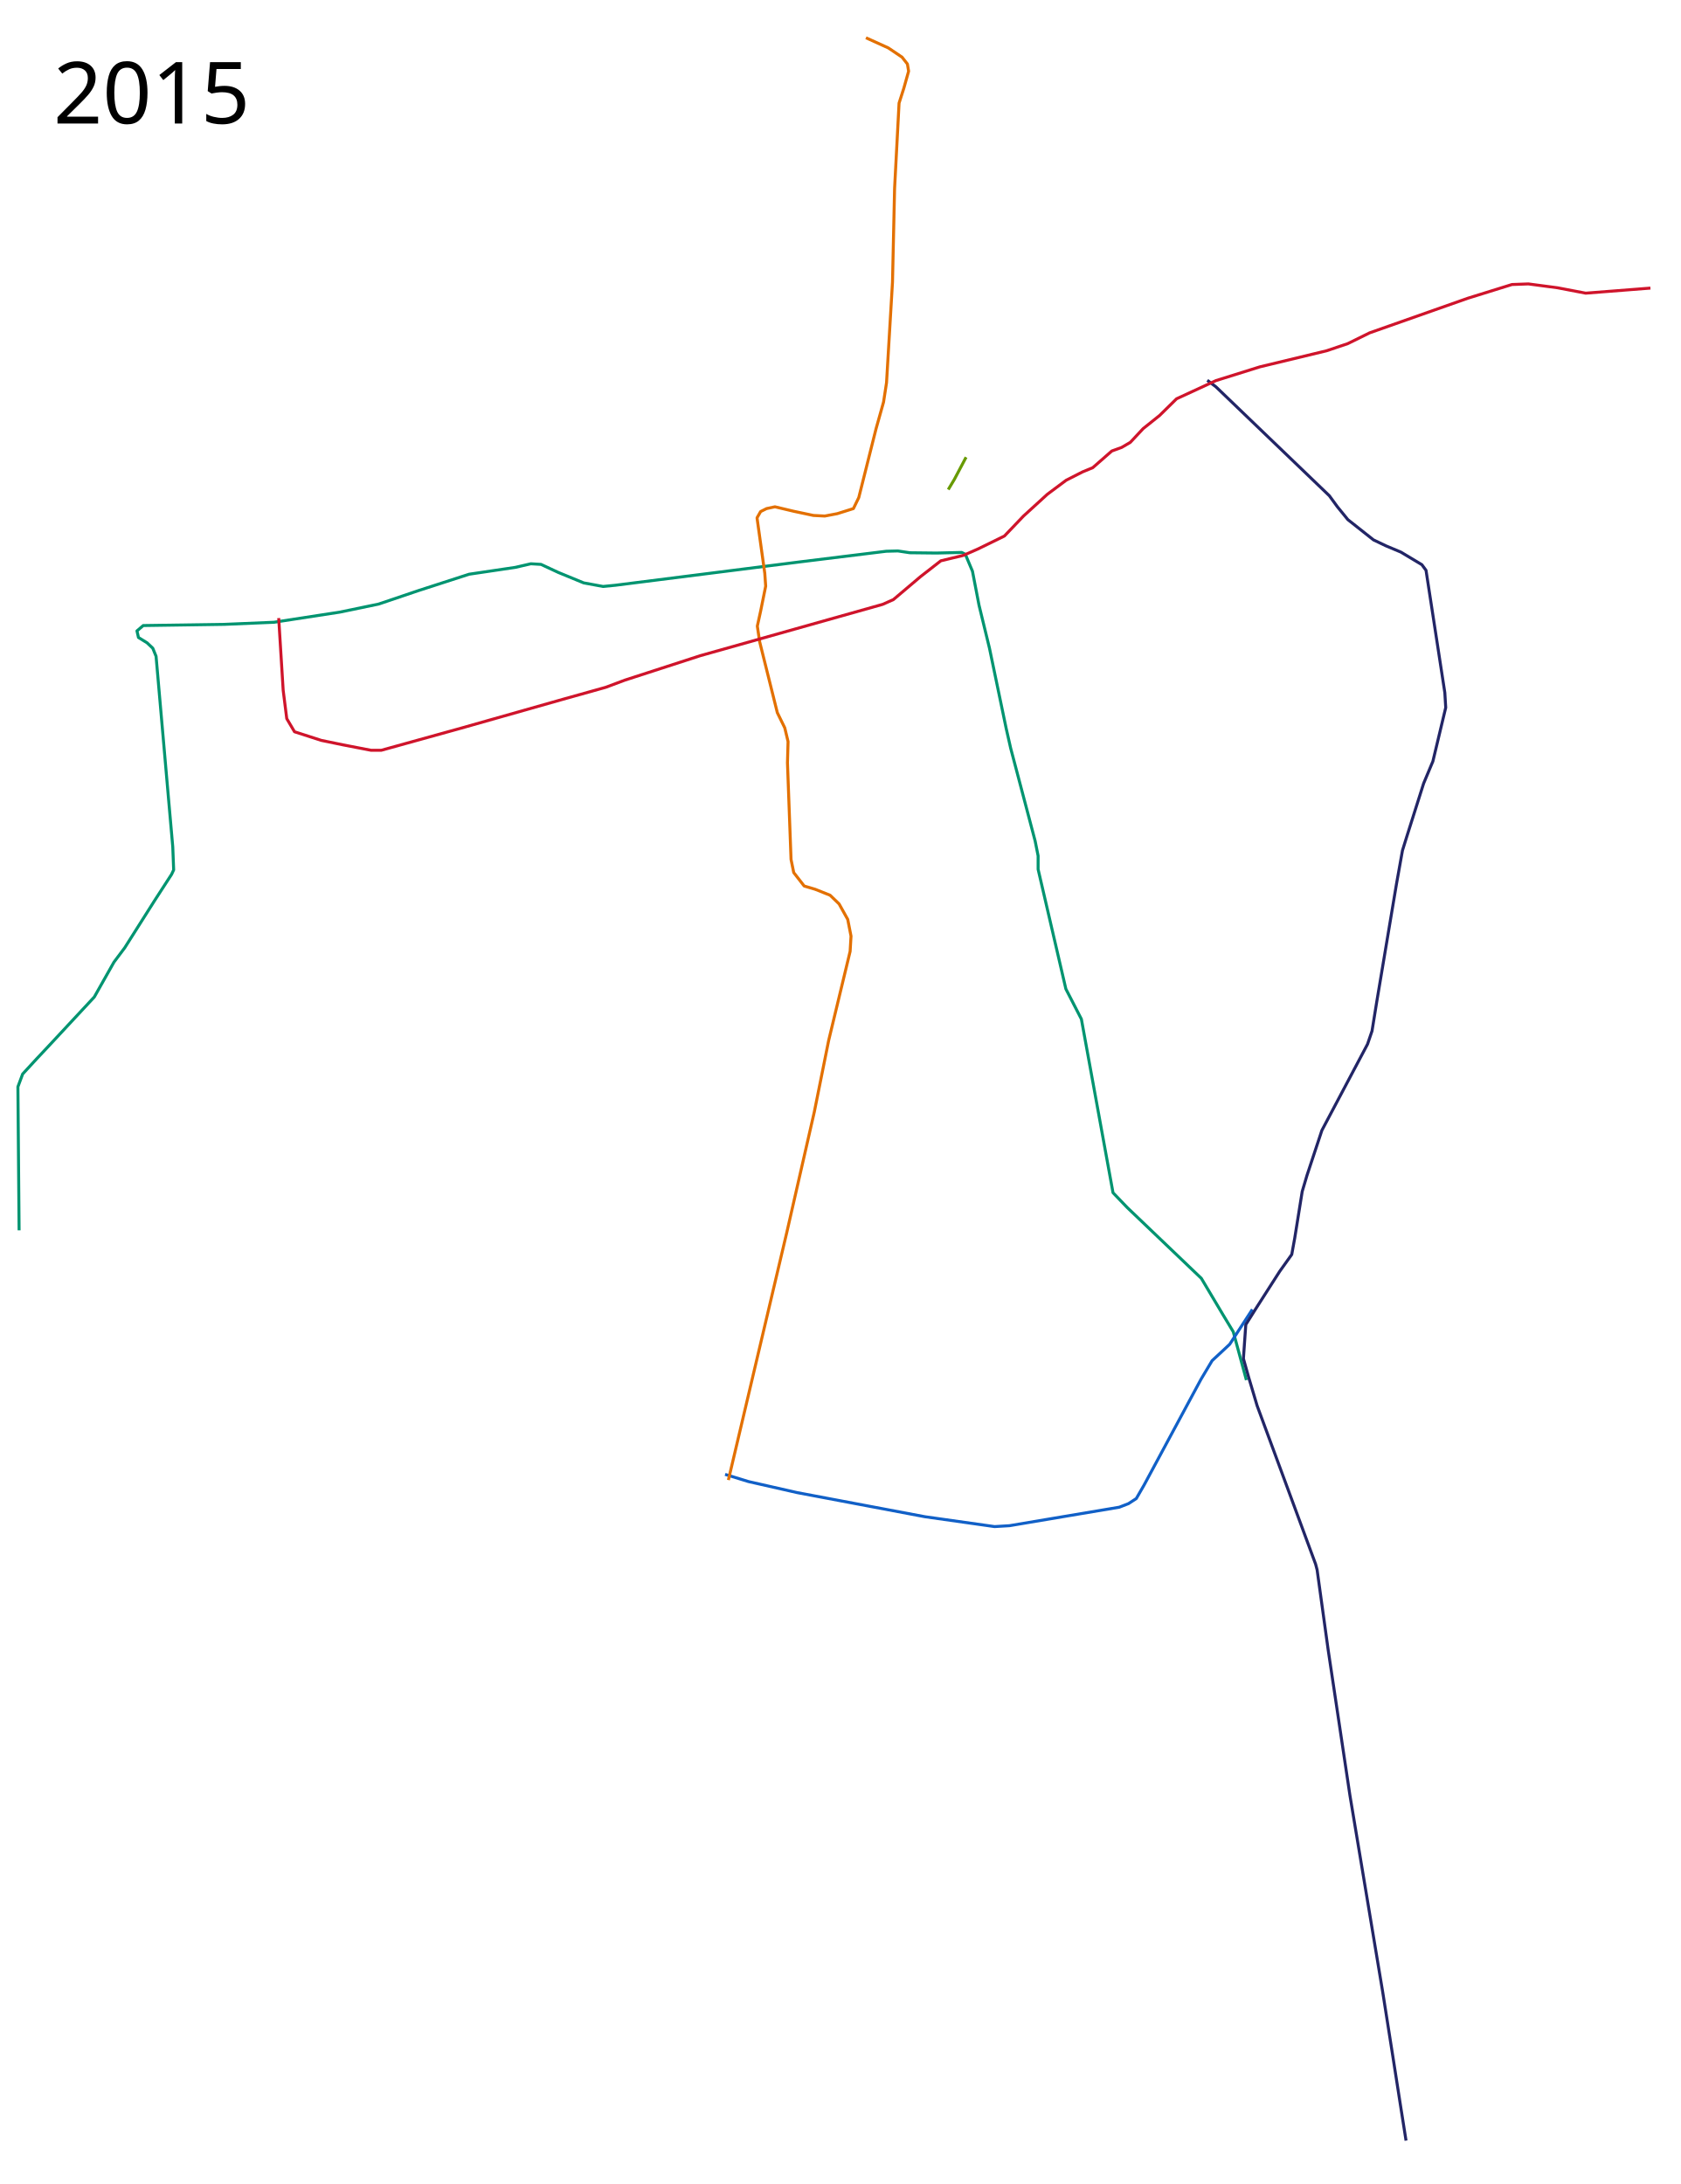
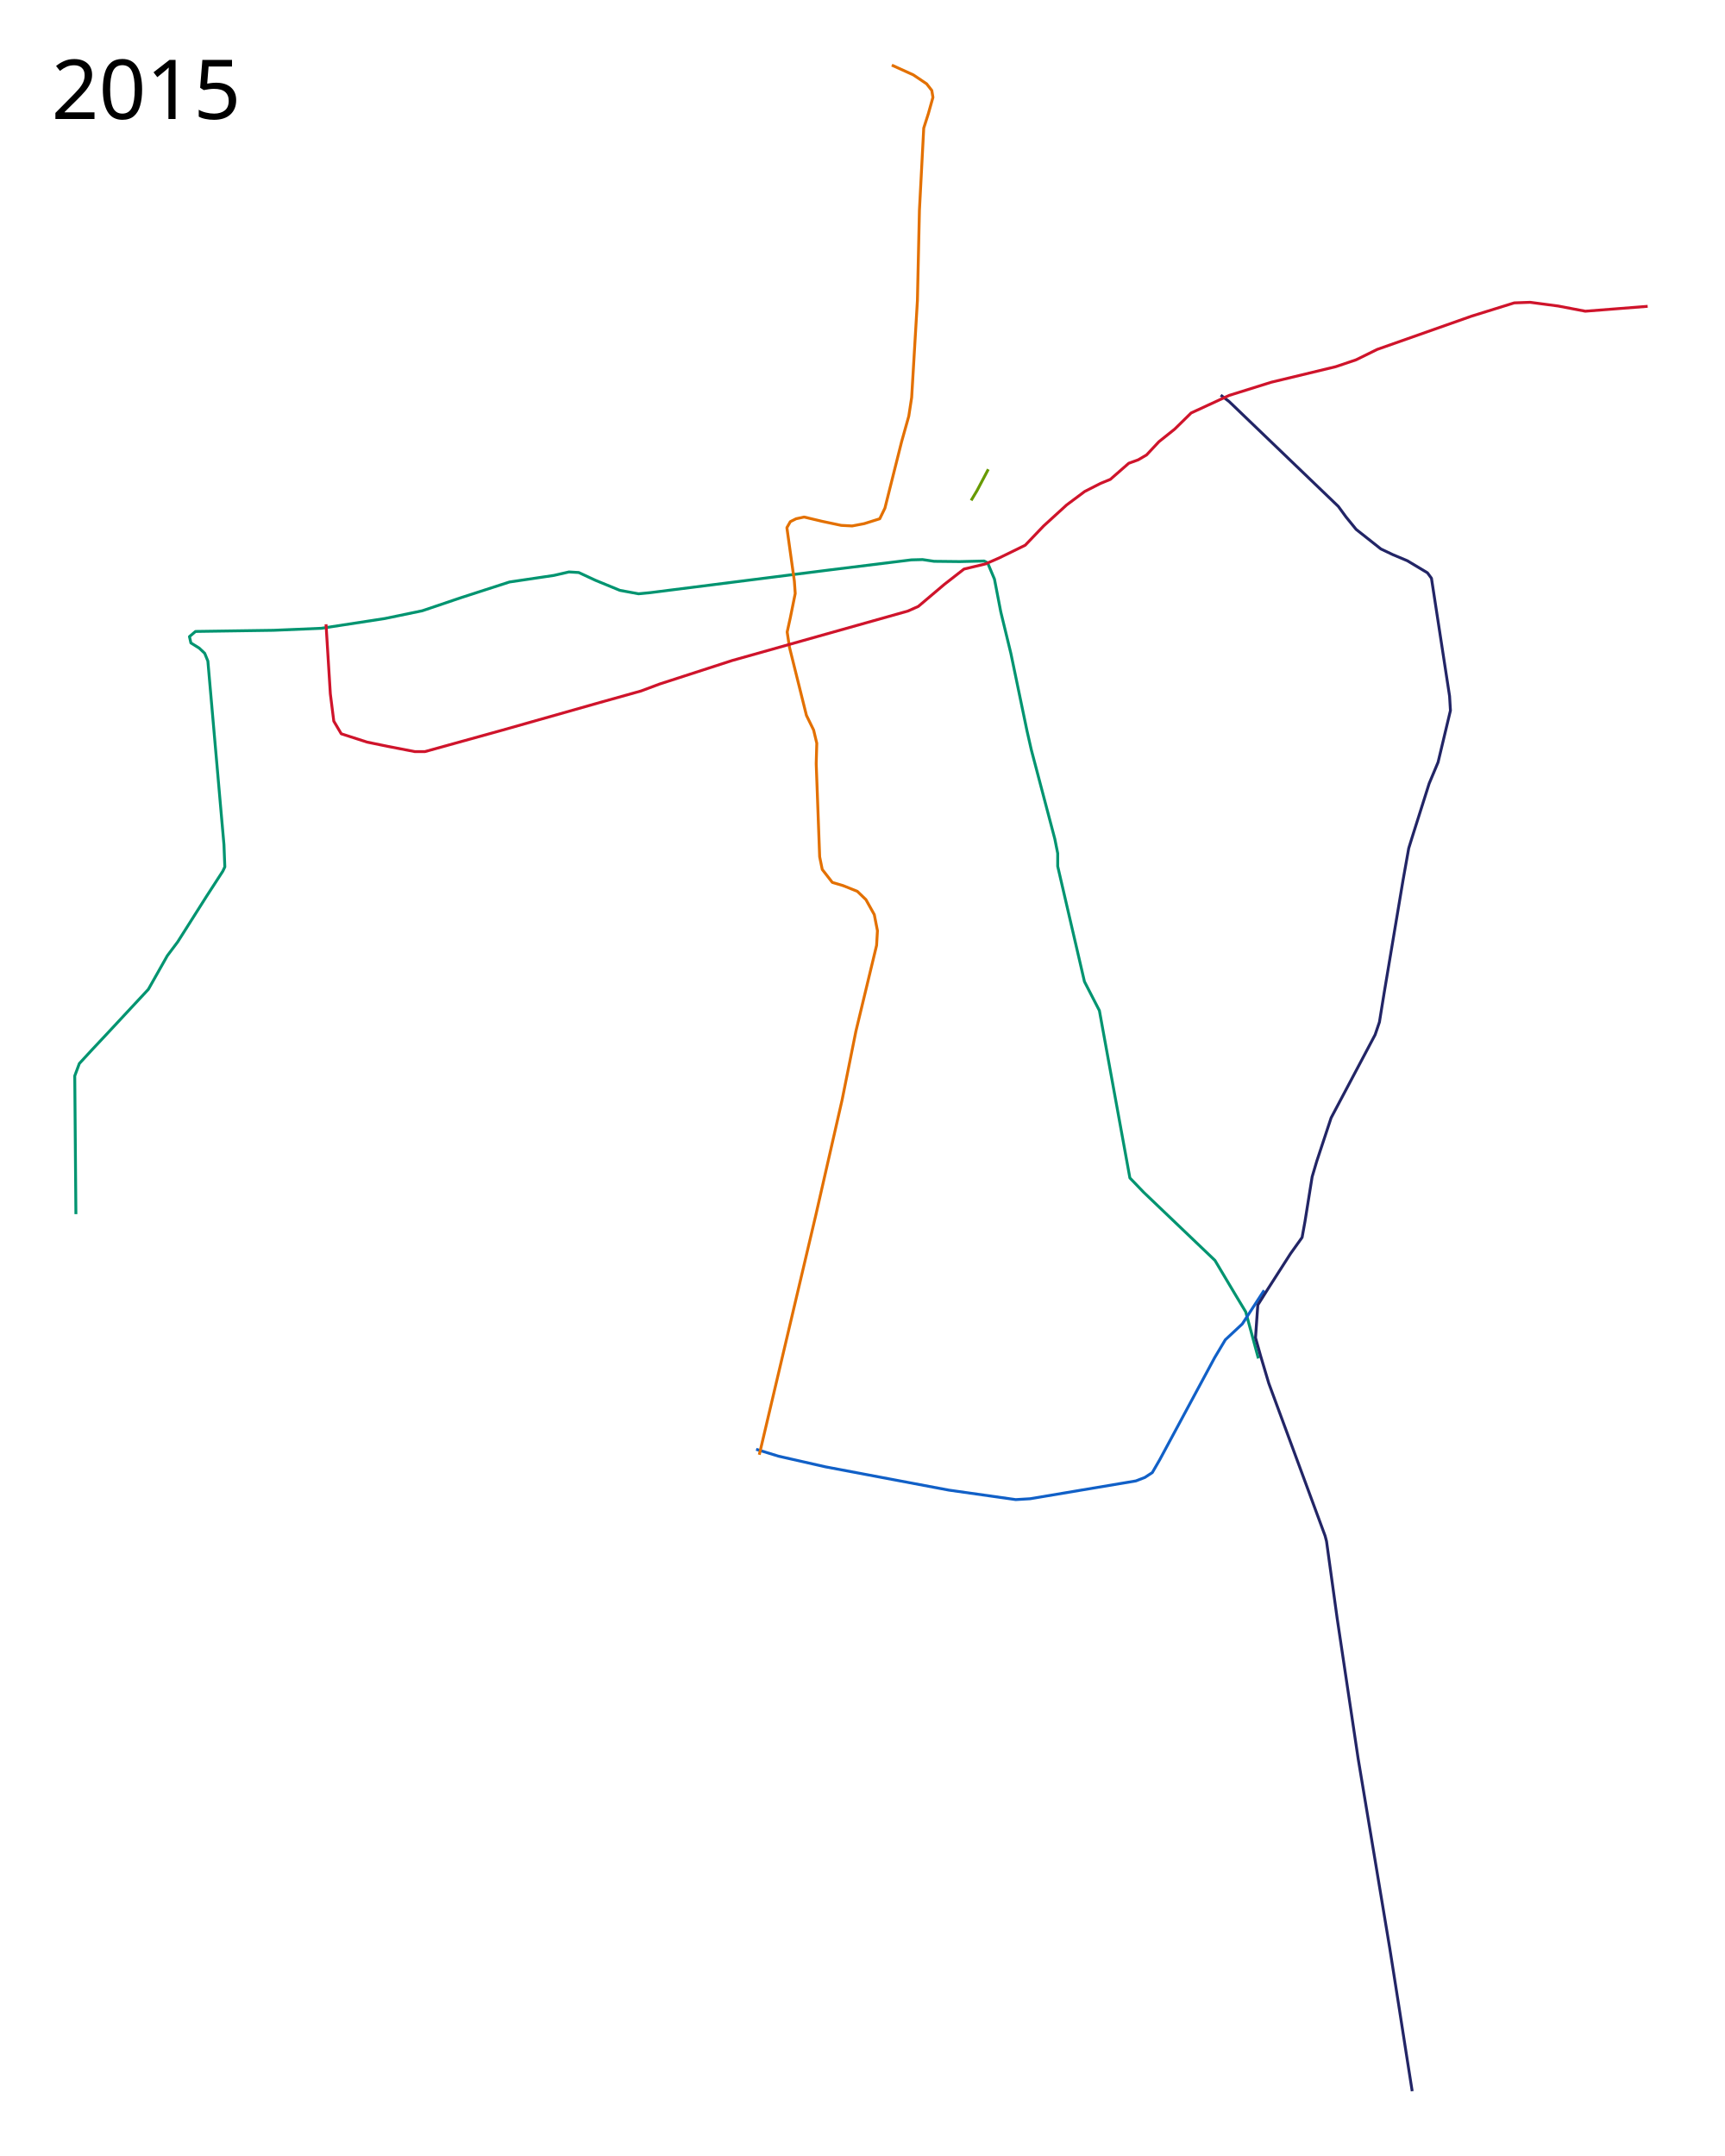
- <svg xmlns="http://www.w3.org/2000/svg" width="2816" height="3660">
+ <svg xmlns="http://www.w3.org/2000/svg" width="3000" height="3750" viewBox="-100, -50, 3000, 3750">
  <path d="M2088.5 2312.8l-22-81-17.5-29-36-60.5-124-118.5-24-25-53-291-26-50.5-46.5-200.5v-22.5l-5-25-41-155.5-7.5-33-28-134.5-17.5-72-11-57-12-28.5-6-3-42.5 1-44.5-.5-20-3-19.5.5-142 17.5-312 39.5-20.5 2-32.5-6-42.5-17.5-29-13.5-17-1-26 6-77.5 11.5-85 27.5-66.5 22.5-65 13.5-110.5 17-83 3.5-136 2-10.5 9 2.5 11 14.5 9 9.5 9 5.5 13.5 21 240 7 79.5 1.5 38.5-3.5 7.5-28.5 44-50 79-18 24-33 58.5-73.5 79-23 24.5-23.5 25.5-8 21.5 2 240.5" fill="none" stroke="#009470" stroke-width="5" stroke-linejoin="round" />
  <path d="M1215 2470.8l39 12 81.5 18.5 214.5 40.5 116.5 16.5 25-1.5 184-31 15.5-6 13-8.5 13-22.5 95.5-177.5 18.5-31 29.5-27.5 38-58.5" fill="none" stroke="#1160c7" stroke-width="5" stroke-linejoin="round" />
  <path d="M2356 3587.3l-10-63.5-12-77-17-108-55-330-36.5-244-18.5-134-2.5-9.5-98-265.5-14-47-9-32 4-57 17-27 40-62.5 20-28 5-27.5 12.5-78 8-27 25-75.5 76.5-144.5 7.5-22 8-49.5 33-197 10-56 7-22.5 28.5-90 15.5-37 21.5-90-1.5-25-31.5-205-7-9.5-35-21-25-10.5-21-10-43-34-17.5-21.5-13.5-18.5-190-182.5-14.5-11" fill="none" stroke="#222566" stroke-width="5" stroke-linejoin="round" />
  <path d="M1451 63.3l37.5 17 23 15.5 9 11.5 2 12-8 28.5-8 25-7.5 143-3.5 157-10 168.5-5 32.5-12.5 44.5-29 115.5-9 18.5-27 8.5-21 4-19-1-33-7-31.5-7.5-14 3-10 5-6 10.5 13 93 1.5 21.5-8.5 42-5.5 25 4 26.5 29.5 118.5 12.5 25.5 5.5 23-1 35.5 6 162 4.5 22 17.5 22.5 18.5 5.5 25 10 15 14.5 14.5 26 5.5 28-1.5 25.5-36 149.5-24 119.5-46 201.5-98 415.5" fill="none" stroke="#e37000" stroke-width="5" stroke-linejoin="round" />
  <path d="M467 1035.8l7.5 121 6 47.5 13 22 45 14.5 36.5 7.5 46.5 9H639l133.5-37 171-48.5 71.5-20 32-12 126.5-41 305.5-86 18-8 45.5-38.5 34-26.5 37.5-9 24-10.5 45-22 32-33.5 40-36.5 31.5-23.5 27.5-14 17-7 32-28 16.5-6 14.5-8.5 21.5-23 27.5-22 28.5-28 66-30.5 73.5-23 112-27 35.5-12 36.5-18 164.5-58 74-23 27.5-1 49 6.5 47 9 108.5-8.5" fill="none" stroke="#cf142b" stroke-width="5" stroke-linejoin="round" />
-   <text x="89.453" y="206.961" style="line-height:125%;-inkscape-font-specification:Sans" font-size="144px" font-weight="400" letter-spacing="0" word-spacing="0" font-family="Sans">
-     <tspan x="89.453" y="206.961">2015</tspan>
+   <text x="-10.547" y="156.961" style="line-height:125%;-inkscape-font-specification:Sans" font-size="144px" font-weight="400" letter-spacing="0" word-spacing="0" font-family="Sans">
+     <tspan x="-10.547" y="156.961">2015</tspan>
  </text>
-   <text x="89.453" y="3557.961" style="line-height:125%;-inkscape-font-specification:Sans" font-size="144px" font-weight="400" letter-spacing="0" word-spacing="0" font-family="Sans" />
+   <text x="-10.547" y="3597.961" style="line-height:125%;-inkscape-font-specification:Sans" font-size="144px" font-weight="400" letter-spacing="0" word-spacing="0" font-family="Sans" />
  <path d="M1588.908 820.436l10.244-17.075 19.636-37.137" fill="none" stroke="#679a01" stroke-width="5" stroke-linejoin="round" />
</svg>
